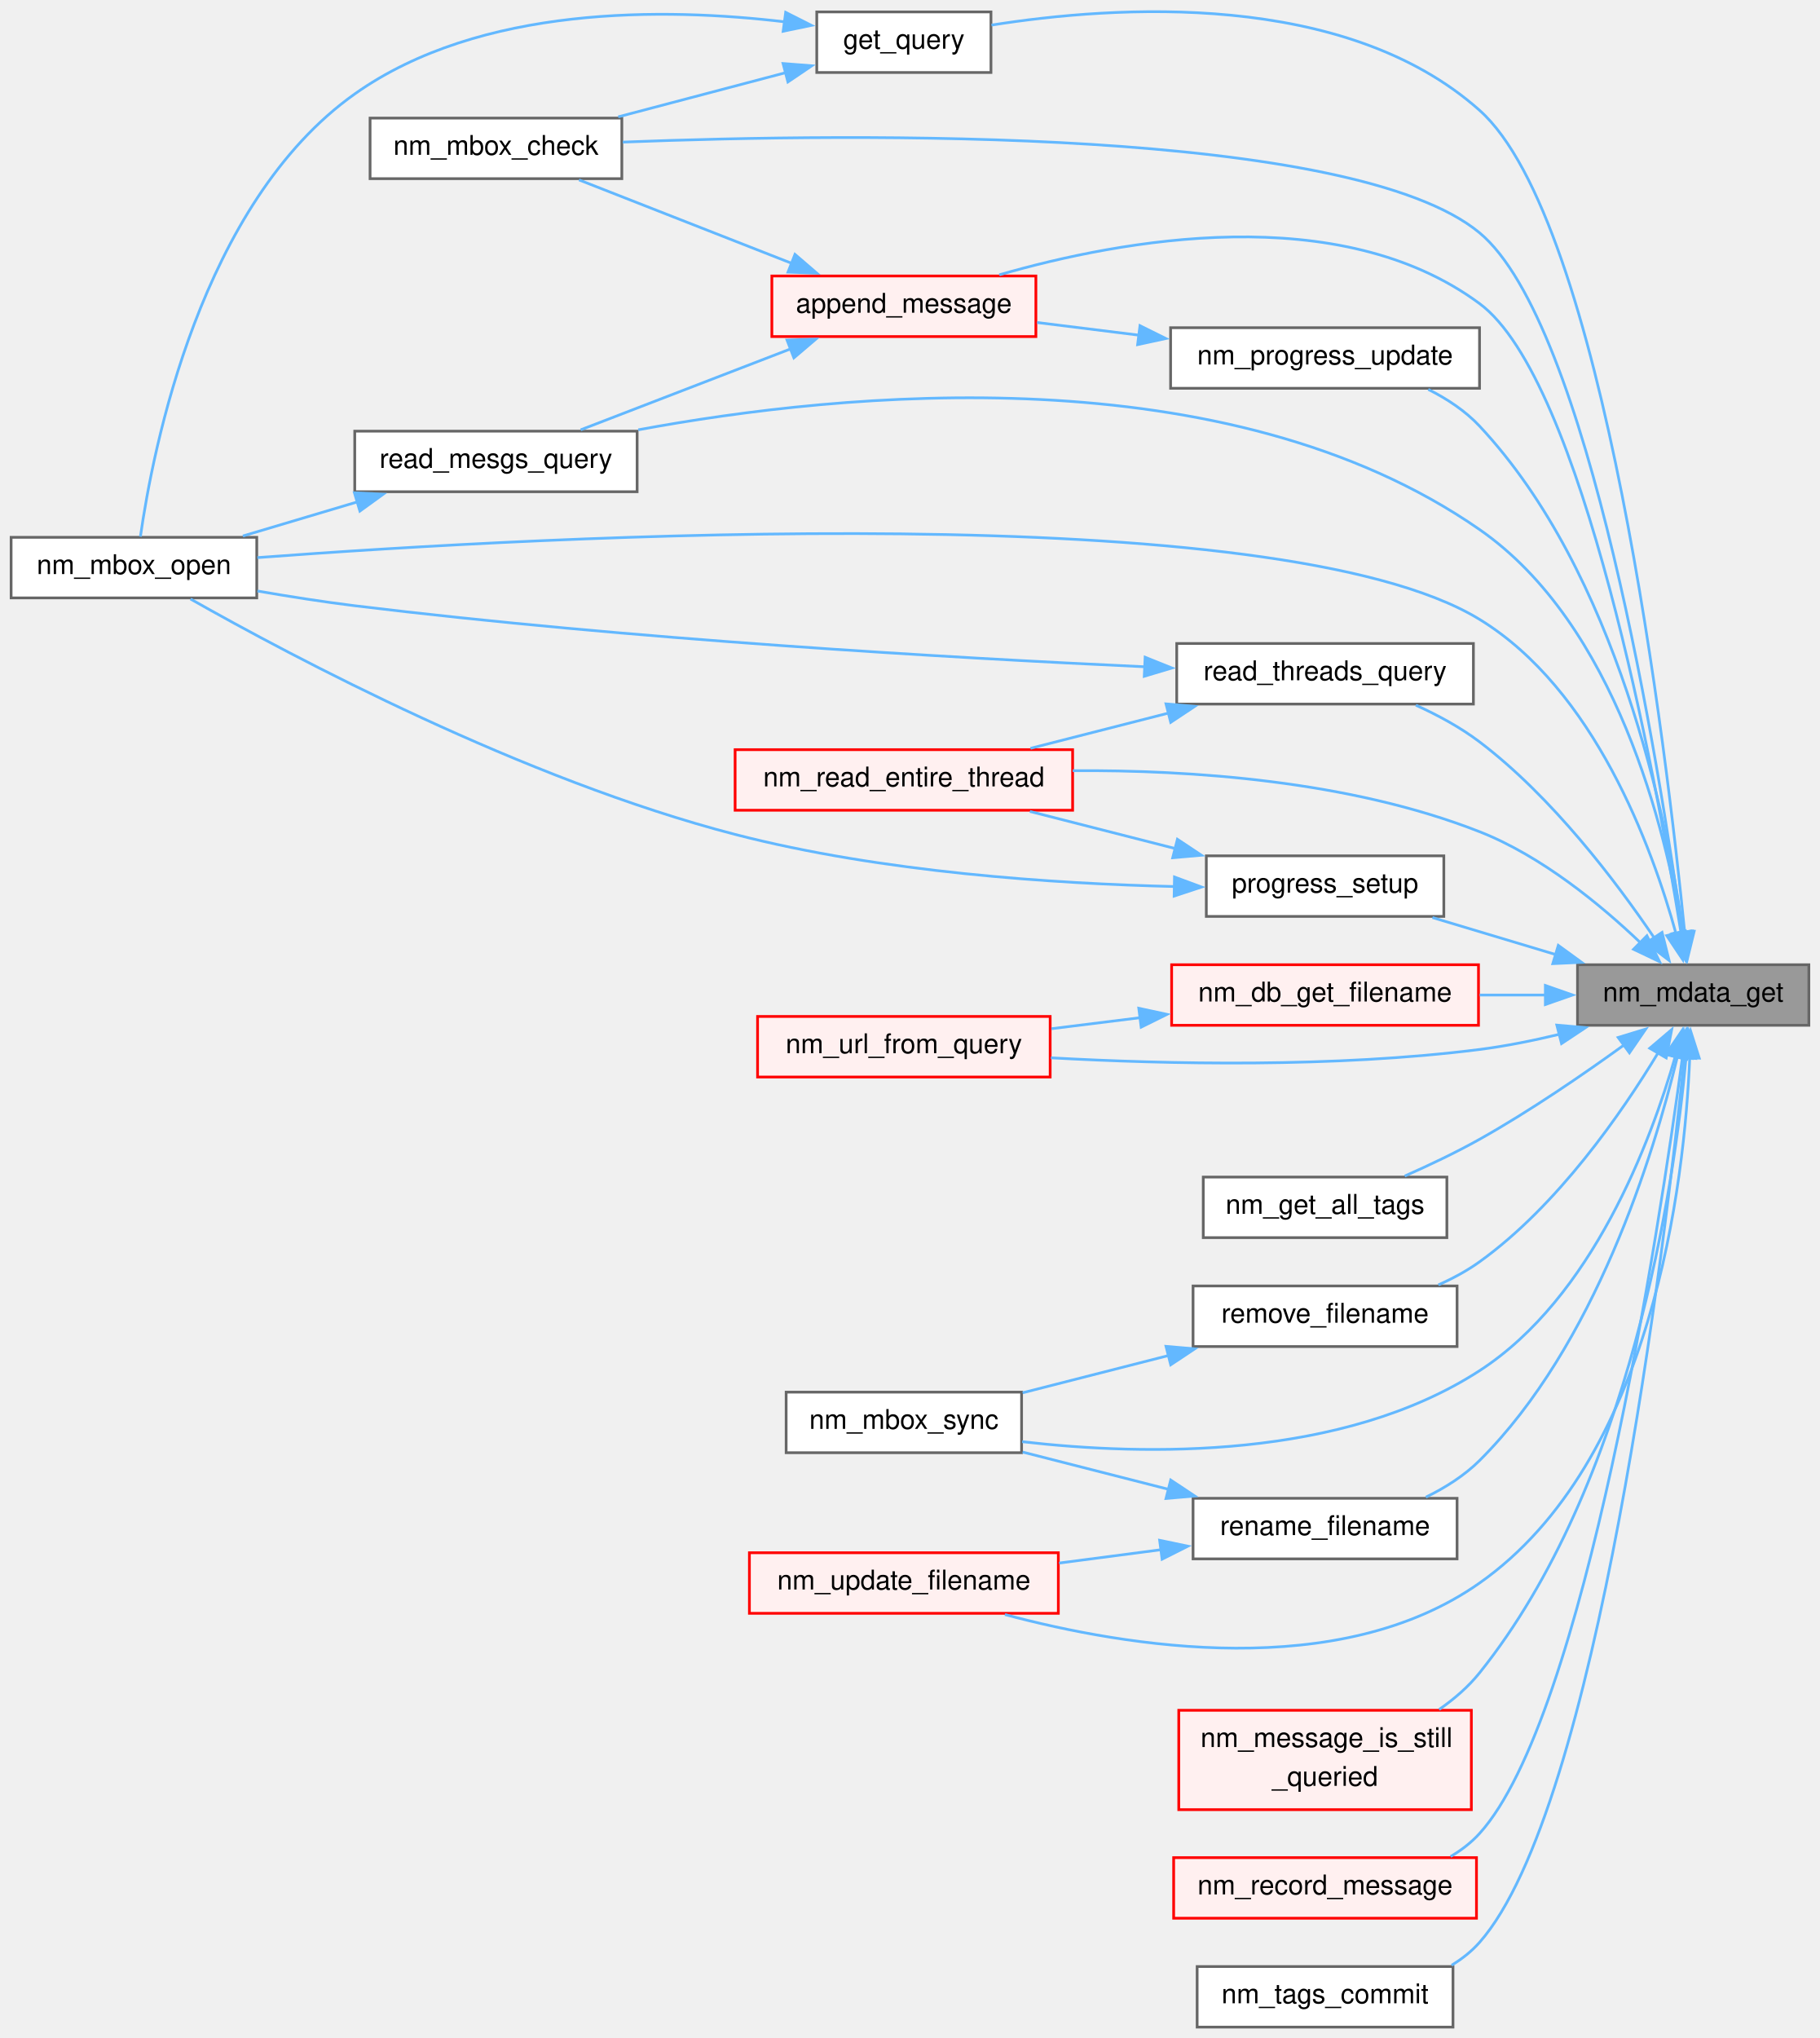
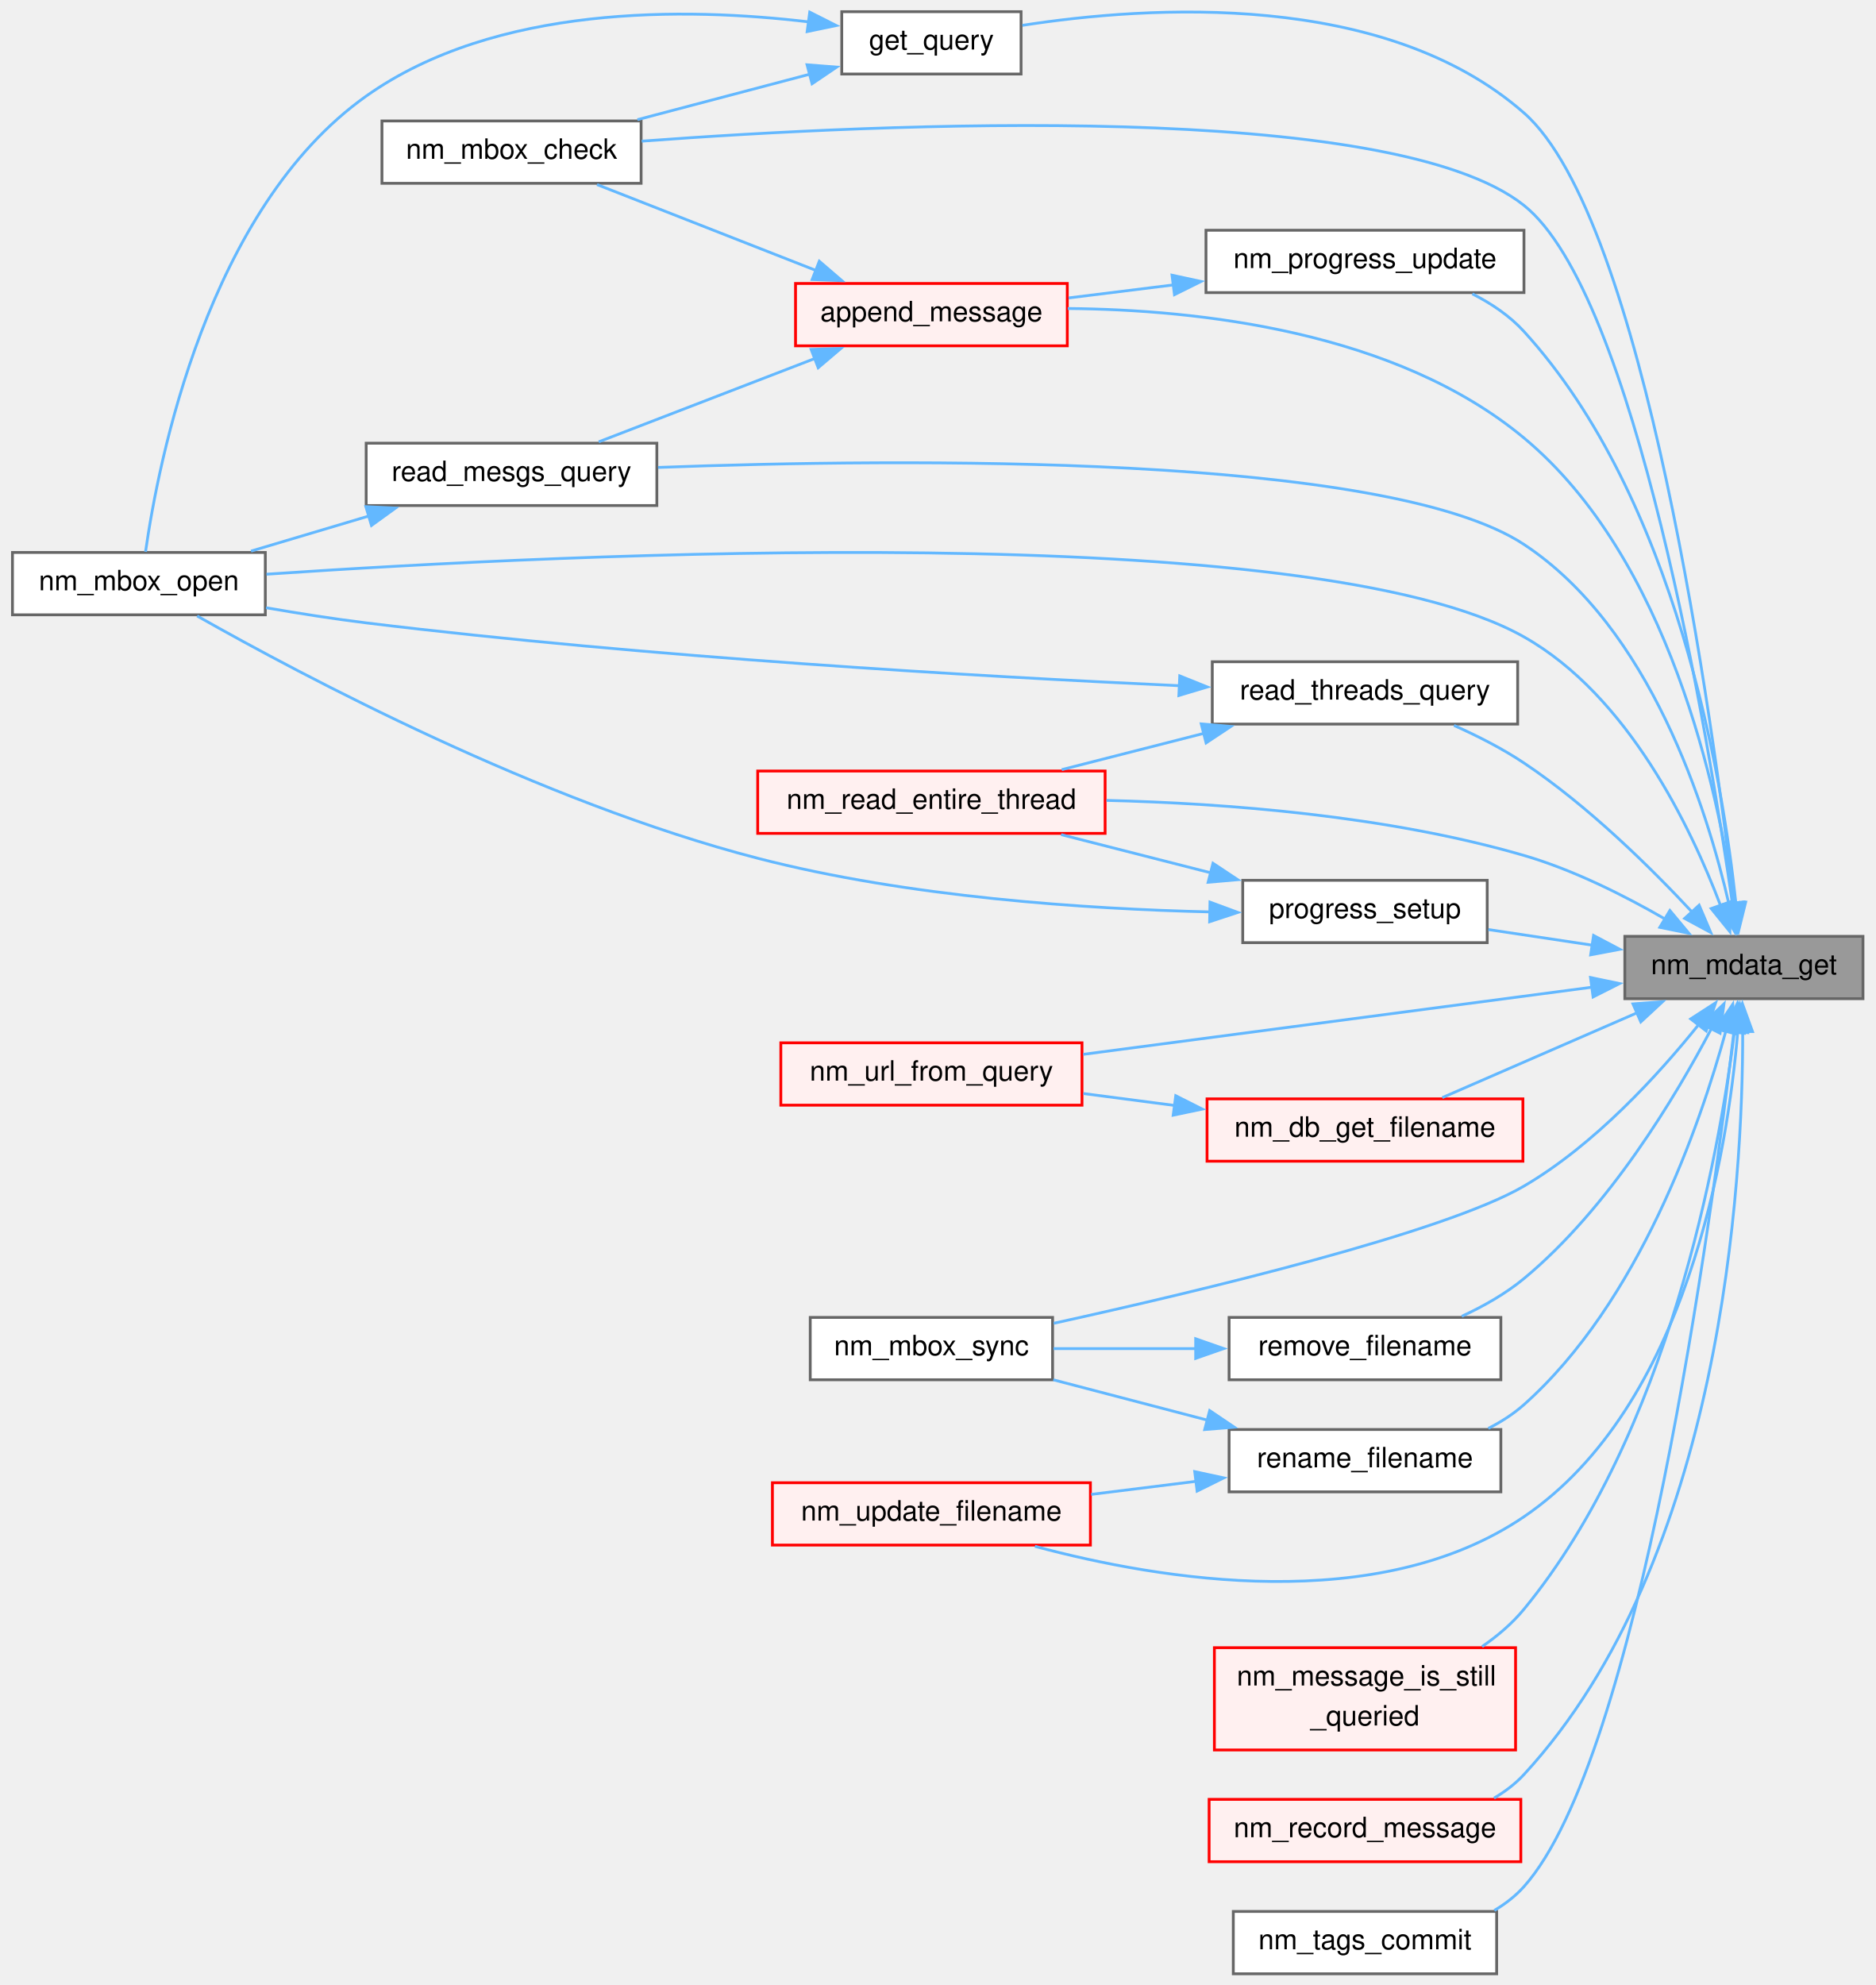
- <svg xmlns="http://www.w3.org/2000/svg" xmlns:xlink="http://www.w3.org/1999/xlink" width="669pt" height="749pt" viewBox="0.00 0.00 668.50 748.63">
-   <g id="graph0" class="graph" transform="scale(1 1) rotate(0) translate(4 744.63)">
+ <svg xmlns="http://www.w3.org/2000/svg" xmlns:xlink="http://www.w3.org/1999/xlink" width="669pt" height="708pt" viewBox="0.00 0.00 668.50 708.42">
+   <g id="graph0" class="graph" transform="scale(1 1) rotate(0) translate(4 704.42)">
    <g id="Node000001" class="node">
      <g id="a_Node000001">
        <a xlink:title="Get the Notmuch Mailbox data.">
-           <polygon fill="#999999" stroke="#666666" points="660.5,-390.25 575.5,-390.25 575.5,-368 660.5,-368 660.5,-390.25" />
-           <text text-anchor="middle" x="618" y="-376.75" font-family="Helvetica,sans-Serif" font-size="10.00">nm_mdata_get</text>
+           <polygon fill="#999999" stroke="#666666" points="660.5,-370.25 575.5,-370.25 575.5,-348 660.5,-348 660.5,-370.25" />
+           <text text-anchor="middle" x="618" y="-356.75" font-family="Helvetica,sans-Serif" font-size="10.00">nm_mdata_get</text>
        </a>
      </g>
    </g>
    <g id="Node000002" class="node">
      <g id="a_Node000002">
        <a xlink:href="notmuch_8c.html#ad6f3a25ff7aa400b362b784d0c302750" target="_top" xlink:title="Associate a message.">
-           <polygon fill="#fff0f0" stroke="red" points="376.5,-643.25 279.5,-643.25 279.5,-621 376.5,-621 376.5,-643.25" />
-           <text text-anchor="middle" x="328" y="-629.75" font-family="Helvetica,sans-Serif" font-size="10.00">append_message</text>
+           <polygon fill="#fff0f0" stroke="red" points="376.5,-603.25 279.5,-603.25 279.5,-581 376.5,-581 376.5,-603.25" />
+           <text text-anchor="middle" x="328" y="-589.75" font-family="Helvetica,sans-Serif" font-size="10.00">append_message</text>
        </a>
      </g>
    </g>
    <g id="edge1_Node000001_Node000002" class="edge">
      <g id="a_edge1_Node000001_Node000002">
        <a xlink:title=" ">
-           <path fill="none" stroke="#63b8ff" d="M613.52,-402.01C604.33,-459.05 577.48,-605.01 539.5,-633.12 487.95,-671.29 408.15,-656.66 363.06,-643.68" />
-           <polygon fill="#63b8ff" stroke="#63b8ff" points="616.97,-402.6 615.06,-392.17 610.05,-401.51 616.97,-402.6" />
+           <path fill="none" stroke="#63b8ff" d="M614.52,-381.8C608.88,-421.88 591.28,-505.06 539.5,-548.12 493.72,-586.21 423.27,-593.92 376.67,-594.32" />
+           <polygon fill="#63b8ff" stroke="#63b8ff" points="617.96,-382.49 615.75,-372.13 611.02,-381.61 617.96,-382.49" />
        </a>
      </g>
    </g>
    <g id="Node000009" class="node">
      <g id="a_Node000009">
        <a xlink:href="group__mx__mbox__check.html#gafd9ac1fea250b07e3ea64493021aaa06" target="_top" xlink:title="Check for new mail - Implements MxOps::mbox_check() -.">
-           <polygon fill="white" stroke="#666666" points="224.38,-701.25 131.88,-701.25 131.88,-679 224.38,-679 224.38,-701.25" />
-           <text text-anchor="middle" x="178.12" y="-687.75" font-family="Helvetica,sans-Serif" font-size="10.00">nm_mbox_check</text>
-         </a>
-       </g>
-     </g>
-     <g id="edge11_Node000001_Node000009" class="edge">
-       <g id="a_edge11_Node000001_Node000009">
-         <a xlink:title=" ">
-           <path fill="none" stroke="#63b8ff" d="M614.01,-402.08C605.61,-462.88 579.7,-625.72 539.5,-659.12 492.77,-697.95 310.79,-695.79 224.72,-692.43" />
-           <polygon fill="#63b8ff" stroke="#63b8ff" points="617.47,-402.61 615.34,-392.24 610.54,-401.68 617.47,-402.61" />
+           <polygon fill="white" stroke="#666666" points="224.38,-661.25 131.88,-661.25 131.88,-639 224.38,-639 224.38,-661.25" />
+           <text text-anchor="middle" x="178.12" y="-647.75" font-family="Helvetica,sans-Serif" font-size="10.00">nm_mbox_check</text>
+         </a>
+       </g>
+     </g>
+     <g id="edge10_Node000001_Node000009" class="edge">
+       <g id="a_edge10_Node000001_Node000009">
+         <a xlink:title=" ">
+           <path fill="none" stroke="#63b8ff" d="M613.97,-381.5C605.45,-440.76 579.29,-599.41 539.5,-631.12 492.1,-668.91 310.46,-660.43 224.6,-654.04" />
+           <polygon fill="#63b8ff" stroke="#63b8ff" points="617.39,-382.33 615.31,-371.95 610.45,-381.36 617.39,-382.33" />
        </a>
      </g>
    </g>
    <g id="Node000010" class="node">
      <g id="a_Node000010">
        <a xlink:href="notmuch_8c.html#abaf21ab5cf16eed638156c611e65e22f" target="_top" xlink:title="Search for matching messages.">
-           <polygon fill="white" stroke="#666666" points="230,-586.25 126.25,-586.25 126.25,-564 230,-564 230,-586.25" />
-           <text text-anchor="middle" x="178.12" y="-572.75" font-family="Helvetica,sans-Serif" font-size="10.00">read_mesgs_query</text>
-         </a>
-       </g>
-     </g>
-     <g id="edge25_Node000001_Node000010" class="edge">
-       <g id="a_edge25_Node000001_Node000010">
-         <a xlink:title=" ">
-           <path fill="none" stroke="#63b8ff" d="M614.13,-401.65C607.99,-439.51 589.76,-515.2 539.5,-550.12 446.54,-614.72 305.51,-600.65 230.41,-586.74" />
-           <polygon fill="#63b8ff" stroke="#63b8ff" points="617.58,-402.27 615.56,-391.87 610.65,-401.26 617.58,-402.27" />
+           <polygon fill="white" stroke="#666666" points="230,-546.25 126.25,-546.25 126.25,-524 230,-524 230,-546.25" />
+           <text text-anchor="middle" x="178.12" y="-532.75" font-family="Helvetica,sans-Serif" font-size="10.00">read_mesgs_query</text>
+         </a>
+       </g>
+     </g>
+     <g id="edge24_Node000001_Node000010" class="edge">
+       <g id="a_edge24_Node000001_Node000010">
+         <a xlink:title=" ">
+           <path fill="none" stroke="#63b8ff" d="M612.73,-381.45C604.88,-415.7 584.63,-480.37 539.5,-510.12 490.09,-542.71 317.63,-540.83 230.44,-537.6" />
+           <polygon fill="#63b8ff" stroke="#63b8ff" points="616.12,-382.32 614.77,-371.81 609.28,-380.87 616.12,-382.32" />
        </a>
      </g>
    </g>
    <g id="Node000006" class="node">
      <g id="a_Node000006">
        <a xlink:href="group__mx__mbox__open.html#gaad12c3265a631efb7b39b28fae19121c" target="_top" xlink:title="Open a Mailbox - Implements MxOps::mbox_open() -.">
-           <polygon fill="white" stroke="#666666" points="90.25,-547.25 0,-547.25 0,-525 90.25,-525 90.25,-547.25" />
-           <text text-anchor="middle" x="45.12" y="-533.75" font-family="Helvetica,sans-Serif" font-size="10.00">nm_mbox_open</text>
-         </a>
-       </g>
-     </g>
-     <g id="edge12_Node000001_Node000006" class="edge">
-       <g id="a_edge12_Node000001_Node000006">
-         <a xlink:title=" ">
-           <path fill="none" stroke="#63b8ff" d="M611.72,-401.57C602.87,-433.58 581.7,-491.32 539.5,-517.12 465.09,-562.62 197.22,-547.79 90.48,-539.8" />
-           <polygon fill="#63b8ff" stroke="#63b8ff" points="615.04,-402.7 614.15,-392.14 608.27,-400.95 615.04,-402.7" />
+           <polygon fill="white" stroke="#666666" points="90.25,-507.25 0,-507.25 0,-485 90.25,-485 90.25,-507.25" />
+           <text text-anchor="middle" x="45.12" y="-493.75" font-family="Helvetica,sans-Serif" font-size="10.00">nm_mbox_open</text>
+         </a>
+       </g>
+     </g>
+     <g id="edge11_Node000001_Node000006" class="edge">
+       <g id="a_edge11_Node000001_Node000006">
+         <a xlink:title=" ">
+           <path fill="none" stroke="#63b8ff" d="M609.69,-381.17C599.12,-409.11 576.66,-456.14 539.5,-477.12 463.65,-519.96 197.24,-506.75 90.67,-499.49" />
+           <polygon fill="#63b8ff" stroke="#63b8ff" points="612.93,-382.52 612.99,-371.93 606.33,-380.17 612.93,-382.52" />
        </a>
      </g>
    </g>
    <g id="Node000011" class="node">
      <g id="a_Node000011">
        <a xlink:href="notmuch_8c.html#aa5c63cadd458794511139952c08abf77" target="_top" xlink:title="Create a new query.">
-           <polygon fill="white" stroke="#666666" points="360,-740.25 296,-740.25 296,-718 360,-718 360,-740.25" />
-           <text text-anchor="middle" x="328" y="-726.75" font-family="Helvetica,sans-Serif" font-size="10.00">get_query</text>
+           <polygon fill="white" stroke="#666666" points="360,-700.25 296,-700.25 296,-678 360,-678 360,-700.25" />
+           <text text-anchor="middle" x="328" y="-686.75" font-family="Helvetica,sans-Serif" font-size="10.00">get_query</text>
        </a>
      </g>
    </g>
    <g id="edge5_Node000001_Node000011" class="edge">
      <g id="a_edge5_Node000001_Node000011">
        <a xlink:title=" ">
-           <path fill="none" stroke="#63b8ff" d="M614.89,-402.04C608.2,-469.21 585.19,-663.45 539.5,-704.12 489.89,-748.3 405.59,-742.61 360.18,-735.41" />
-           <polygon fill="#63b8ff" stroke="#63b8ff" points="618.36,-402.51 615.83,-392.22 611.39,-401.83 618.36,-402.51" />
+           <path fill="none" stroke="#63b8ff" d="M614.52,-381.89C607.04,-446.1 582.53,-626.38 539.5,-664.12 489.7,-707.81 405.86,-702.42 360.47,-695.37" />
+           <polygon fill="#63b8ff" stroke="#63b8ff" points="617.97,-382.51 615.62,-372.18 611.02,-381.72 617.97,-382.51" />
        </a>
      </g>
    </g>
    <g id="Node000012" class="node">
      <g id="a_Node000012">
        <a xlink:href="notmuch_2db_8c.html#a819879f52559c6d1d4fc687a2ecea5b6" target="_top" xlink:title="Get the filename of the Notmuch database.">
-           <polygon fill="#fff0f0" stroke="red" points="539.12,-390.25 426.38,-390.25 426.38,-368 539.12,-368 539.12,-390.25" />
-           <text text-anchor="middle" x="482.75" y="-376.75" font-family="Helvetica,sans-Serif" font-size="10.00">nm_db_get_filename</text>
+           <polygon fill="#fff0f0" stroke="red" points="539.12,-312.25 426.38,-312.25 426.38,-290 539.12,-290 539.12,-312.25" />
+           <text text-anchor="middle" x="482.75" y="-298.75" font-family="Helvetica,sans-Serif" font-size="10.00">nm_db_get_filename</text>
        </a>
      </g>
    </g>
    <g id="edge8_Node000001_Node000012" class="edge">
      <g id="a_edge8_Node000001_Node000012">
        <a xlink:title=" ">
-           <path fill="none" stroke="#63b8ff" d="M563.78,-379.12C555.82,-379.12 547.59,-379.12 539.57,-379.12" />
-           <polygon fill="#63b8ff" stroke="#63b8ff" points="563.69,-382.63 573.69,-379.13 563.69,-375.63 563.69,-382.63" />
-         </a>
-       </g>
-     </g>
-     <g id="Node000814" class="node">
-       <g id="a_Node000814">
+           <path fill="none" stroke="#63b8ff" d="M580,-343.02C557.89,-333.39 530.31,-321.39 510.35,-312.7" />
+           <polygon fill="#63b8ff" stroke="#63b8ff" points="578.4,-346.14 588.97,-346.92 581.2,-339.72 578.4,-346.14" />
+         </a>
+       </g>
+     </g>
+     <g id="Node000813" class="node">
+       <g id="a_Node000813">
        <a xlink:href="notmuch_8c.html#abe4e03790339e376de7c1cd92eb1bdef" target="_top" xlink:title="Turn a query into a URL.">
-           <polygon fill="#fff0f0" stroke="red" points="381.75,-371.25 274.25,-371.25 274.25,-349 381.75,-349 381.75,-371.25" />
-           <text text-anchor="middle" x="328" y="-357.75" font-family="Helvetica,sans-Serif" font-size="10.00">nm_url_from_query</text>
-         </a>
-       </g>
-     </g>
-     <g id="edge21_Node000001_Node000814" class="edge">
-       <g id="a_edge21_Node000001_Node000814">
-         <a xlink:title=" ">
-           <path fill="none" stroke="#63b8ff" d="M568.88,-364.71C559.23,-362.38 549.11,-360.35 539.5,-359.12 486.21,-352.36 424.71,-353.69 382,-356.06" />
-           <polygon fill="#63b8ff" stroke="#63b8ff" points="567.9,-368.07 578.46,-367.15 569.63,-361.29 567.9,-368.07" />
+           <polygon fill="#fff0f0" stroke="red" points="381.75,-332.25 274.25,-332.25 274.25,-310 381.75,-310 381.75,-332.25" />
+           <text text-anchor="middle" x="328" y="-318.75" font-family="Helvetica,sans-Serif" font-size="10.00">nm_url_from_query</text>
+         </a>
+       </g>
+     </g>
+     <g id="edge20_Node000001_Node000813" class="edge">
+       <g id="a_edge20_Node000001_Node000813">
+         <a xlink:title=" ">
+           <path fill="none" stroke="#63b8ff" d="M563.86,-352.11C512.13,-345.29 433.95,-334.97 382.2,-328.14" />
+           <polygon fill="#63b8ff" stroke="#63b8ff" points="563.25,-355.56 573.62,-353.4 564.17,-348.62 563.25,-355.56" />
        </a>
      </g>
    </g>
    <g id="Node000024" class="node">
      <g id="a_Node000024">
-         <a xlink:href="notmuch_8c.html#a424ba19f36b097c879ff65793c8ef1d9" target="_top" xlink:title="Fill a list with all notmuch tags.">
-           <polygon fill="white" stroke="#666666" points="527.5,-312.25 438,-312.25 438,-290 527.5,-290 527.5,-312.25" />
-           <text text-anchor="middle" x="482.75" y="-298.75" font-family="Helvetica,sans-Serif" font-size="10.00">nm_get_all_tags</text>
-         </a>
-       </g>
-     </g>
-     <g id="edge10_Node000001_Node000024" class="edge">
-       <g id="a_edge10_Node000001_Node000024">
-         <a xlink:title=" ">
-           <path fill="none" stroke="#63b8ff" d="M592.74,-360.88C577.81,-350.08 558.05,-336.52 539.5,-326.12 530.8,-321.25 520.97,-316.59 512.02,-312.63" />
-           <polygon fill="#63b8ff" stroke="#63b8ff" points="590.44,-363.53 600.57,-366.62 594.58,-357.89 590.44,-363.53" />
+         <a xlink:href="group__mx__mbox__sync.html#gaf34af0a876b8063034f021754bf66886" target="_top" xlink:title="Save changes to the Mailbox - Implements MxOps::mbox_sync() -.">
+           <polygon fill="white" stroke="#666666" points="371.25,-234.25 284.75,-234.25 284.75,-212 371.25,-212 371.25,-234.25" />
+           <text text-anchor="middle" x="328" y="-220.75" font-family="Helvetica,sans-Serif" font-size="10.00">nm_mbox_sync</text>
+         </a>
+       </g>
+     </g>
+     <g id="edge12_Node000001_Node000024" class="edge">
+       <g id="a_edge12_Node000001_Node000024">
+         <a xlink:title=" ">
+           <path fill="none" stroke="#63b8ff" d="M601.86,-338.76C587.64,-321.03 564.81,-295.91 539.5,-281.12 511.11,-264.54 424.51,-243.79 371.65,-232.15" />
+           <polygon fill="#63b8ff" stroke="#63b8ff" points="599.01,-340.79 607.91,-346.54 604.54,-336.49 599.01,-340.79" />
        </a>
      </g>
    </g>
    <g id="Node000025" class="node">
      <g id="a_Node000025">
-         <a xlink:href="group__mx__mbox__sync.html#gaf34af0a876b8063034f021754bf66886" target="_top" xlink:title="Save changes to the Mailbox - Implements MxOps::mbox_sync() -.">
-           <polygon fill="white" stroke="#666666" points="371.25,-233.25 284.75,-233.25 284.75,-211 371.25,-211 371.25,-233.25" />
-           <text text-anchor="middle" x="328" y="-219.75" font-family="Helvetica,sans-Serif" font-size="10.00">nm_mbox_sync</text>
-         </a>
-       </g>
-     </g>
-     <g id="edge13_Node000001_Node000025" class="edge">
-       <g id="a_edge13_Node000001_Node000025">
-         <a xlink:title=" ">
-           <path fill="none" stroke="#63b8ff" d="M611.54,-356.97C602.47,-325.31 581.02,-268.01 539.5,-241.12 488.98,-208.42 416.8,-209.82 371.45,-215.05" />
-           <polygon fill="#63b8ff" stroke="#63b8ff" points="608.07,-357.51 614.04,-366.27 614.83,-355.7 608.07,-357.51" />
-         </a>
-       </g>
-     </g>
-     <g id="Node000026" class="node">
-       <g id="a_Node000026">
        <a xlink:href="notmuch_8c.html#ad84349cdd5669f38ce04692c048dcfc8" target="_top" xlink:title="Is a message still visible in the query?">
          <polygon fill="#fff0f0" stroke="red" points="536.5,-116.38 429,-116.38 429,-79.88 536.5,-79.88 536.5,-116.38" />
          <text text-anchor="start" x="437" y="-102.88" font-family="Helvetica,sans-Serif" font-size="10.00">nm_message_is_still</text>
          <text text-anchor="middle" x="482.75" y="-88.62" font-family="Helvetica,sans-Serif" font-size="10.00">_queried</text>
        </a>
      </g>
    </g>
-     <g id="edge14_Node000001_Node000026" class="edge">
-       <g id="a_edge14_Node000001_Node000026">
-         <a xlink:title=" ">
-           <path fill="none" stroke="#63b8ff" d="M615.4,-356.26C611.02,-309.08 595.14,-199.53 539.5,-130.12 535.38,-124.99 530.2,-120.52 524.67,-116.68" />
-           <polygon fill="#63b8ff" stroke="#63b8ff" points="611.9,-356.4 616.21,-366.08 618.88,-355.83 611.9,-356.4" />
-         </a>
-       </g>
-     </g>
-     <g id="Node000815" class="node">
-       <g id="a_Node000815">
+     <g id="edge13_Node000001_Node000025" class="edge">
+       <g id="a_edge13_Node000001_Node000025">
+         <a xlink:title=" ">
+           <path fill="none" stroke="#63b8ff" d="M614.65,-336.28C609.02,-291.92 591.16,-192.97 539.5,-130.12 535.32,-125.04 530.1,-120.6 524.55,-116.77" />
+           <polygon fill="#63b8ff" stroke="#63b8ff" points="611.15,-336.47 615.78,-346 618.1,-335.66 611.15,-336.47" />
+         </a>
+       </g>
+     </g>
+     <g id="Node000814" class="node">
+       <g id="a_Node000814">
        <a xlink:href="notmuch_8c.html#af4d63e598d37c1d204fcc56bdb0e2bae" target="_top" xlink:title="Update the progress counter.">
-           <polygon fill="white" stroke="#666666" points="539.5,-624.25 426,-624.25 426,-602 539.5,-602 539.5,-624.25" />
-           <text text-anchor="middle" x="482.75" y="-610.75" font-family="Helvetica,sans-Serif" font-size="10.00">nm_progress_update</text>
-         </a>
-       </g>
-     </g>
-     <g id="edge15_Node000001_Node000815" class="edge">
-       <g id="a_edge15_Node000001_Node000815">
-         <a xlink:title=" ">
-           <path fill="none" stroke="#63b8ff" d="M614.37,-401.85C608.41,-443.78 590.17,-533.97 539.5,-588.12 534.28,-593.7 527.59,-598.12 520.66,-601.59" />
-           <polygon fill="#63b8ff" stroke="#63b8ff" points="617.81,-402.57 615.63,-392.2 610.87,-401.67 617.81,-402.57" />
+           <polygon fill="white" stroke="#666666" points="539.5,-622.25 426,-622.25 426,-600 539.5,-600 539.5,-622.25" />
+           <text text-anchor="middle" x="482.75" y="-608.75" font-family="Helvetica,sans-Serif" font-size="10.00">nm_progress_update</text>
+         </a>
+       </g>
+     </g>
+     <g id="edge14_Node000001_Node000814" class="edge">
+       <g id="a_edge14_Node000001_Node000814">
+         <a xlink:title=" ">
+           <path fill="none" stroke="#63b8ff" d="M615.16,-381.92C610.41,-426.56 594,-526.33 539.5,-586.12 534.43,-591.69 527.88,-596.09 521.07,-599.55" />
+           <polygon fill="#63b8ff" stroke="#63b8ff" points="618.63,-382.43 616.09,-372.15 611.66,-381.77 618.63,-382.43" />
        </a>
      </g>
    </g>
    <g id="Node000007" class="node">
      <g id="a_Node000007">
        <a xlink:href="notmuch_8c.html#a8ac57cce7f11e7ce9b485d9fce4c2975" target="_top" xlink:title="Get the entire thread of an email.">
-           <polygon fill="#fff0f0" stroke="red" points="390,-469.25 266,-469.25 266,-447 390,-447 390,-469.25" />
-           <text text-anchor="middle" x="328" y="-455.75" font-family="Helvetica,sans-Serif" font-size="10.00">nm_read_entire_thread</text>
-         </a>
-       </g>
-     </g>
-     <g id="edge17_Node000001_Node000007" class="edge">
-       <g id="a_edge17_Node000001_Node000007">
-         <a xlink:title=" ">
-           <path fill="none" stroke="#63b8ff" d="M598.6,-398.36C584,-412.28 562.32,-430.16 539.5,-439.12 491.69,-457.91 433.22,-461.83 390.04,-461.53" />
-           <polygon fill="#63b8ff" stroke="#63b8ff" points="601,-400.9 605.65,-391.38 596.08,-395.93 601,-400.9" />
-         </a>
-       </g>
-     </g>
-     <g id="Node000027" class="node">
-       <g id="a_Node000027">
+           <polygon fill="#fff0f0" stroke="red" points="390,-429.25 266,-429.25 266,-407 390,-407 390,-429.25" />
+           <text text-anchor="middle" x="328" y="-415.75" font-family="Helvetica,sans-Serif" font-size="10.00">nm_read_entire_thread</text>
+         </a>
+       </g>
+     </g>
+     <g id="edge16_Node000001_Node000007" class="edge">
+       <g id="a_edge16_Node000001_Node000007">
+         <a xlink:title=" ">
+           <path fill="none" stroke="#63b8ff" d="M589.93,-376.39C575.52,-384.71 557.16,-393.98 539.5,-399.12 490.7,-413.33 433.09,-417.72 390.49,-418.77" />
+           <polygon fill="#63b8ff" stroke="#63b8ff" points="591.58,-379.48 598.36,-371.34 587.98,-373.47 591.58,-379.48" />
+         </a>
+       </g>
+     </g>
+     <g id="Node000026" class="node">
+       <g id="a_Node000026">
        <a xlink:href="notmuch_8c.html#a76a97a39757a2e0441d23eab1ba5a221" target="_top" xlink:title="Add a message to the Notmuch database.">
          <polygon fill="#fff0f0" stroke="red" points="538.38,-62.25 427.12,-62.25 427.12,-40 538.38,-40 538.38,-62.25" />
          <text text-anchor="middle" x="482.75" y="-48.75" font-family="Helvetica,sans-Serif" font-size="10.00">nm_record_message</text>
        </a>
      </g>
    </g>
-     <g id="edge18_Node000001_Node000027" class="edge">
-       <g id="a_edge18_Node000001_Node000027">
-         <a xlink:title=" ">
-           <path fill="none" stroke="#63b8ff" d="M614.1,-356.59C605.5,-293 578.3,-113.92 539.5,-71.12 536.46,-67.77 532.82,-64.98 528.87,-62.66" />
-           <polygon fill="#63b8ff" stroke="#63b8ff" points="610.59,-356.75 615.37,-366.2 617.53,-355.83 610.59,-356.75" />
-         </a>
-       </g>
-     </g>
-     <g id="Node000066" class="node">
-       <g id="a_Node000066">
+     <g id="edge17_Node000001_Node000026" class="edge">
+       <g id="a_edge17_Node000001_Node000026">
+         <a xlink:title=" ">
+           <path fill="none" stroke="#63b8ff" d="M617.57,-336.24C617.65,-282.7 610.33,-147.98 539.5,-71.12 536.43,-67.8 532.77,-65.02 528.82,-62.71" />
+           <polygon fill="#63b8ff" stroke="#63b8ff" points="614.07,-336.2 617.45,-346.24 621.07,-336.28 614.07,-336.2" />
+         </a>
+       </g>
+     </g>
+     <g id="Node000065" class="node">
+       <g id="a_Node000065">
        <a xlink:href="group__mx__tags__commit.html#gac0f4fdd35b61c036a56539d9fbfa07e7" target="_top" xlink:title="Save the tags to a message - Implements MxOps::tags_commit() -.">
          <polygon fill="white" stroke="#666666" points="529.75,-22.25 435.75,-22.25 435.75,0 529.75,0 529.75,-22.25" />
          <text text-anchor="middle" x="482.75" y="-8.75" font-family="Helvetica,sans-Serif" font-size="10.00">nm_tags_commit</text>
        </a>
      </g>
    </g>
-     <g id="edge19_Node000001_Node000066" class="edge">
-       <g id="a_edge19_Node000001_Node000066">
-         <a xlink:title=" ">
-           <path fill="none" stroke="#63b8ff" d="M614.79,-356.46C607.63,-287.25 582.96,-80.4 539.5,-31.12 536.58,-27.81 533.06,-25.04 529.24,-22.73" />
-           <polygon fill="#63b8ff" stroke="#63b8ff" points="611.29,-356.61 615.78,-366.21 618.26,-355.91 611.29,-356.61" />
-         </a>
-       </g>
-     </g>
-     <g id="Node000069" class="node">
-       <g id="a_Node000069">
+     <g id="edge18_Node000001_Node000065" class="edge">
+       <g id="a_edge18_Node000001_Node000065">
+         <a xlink:title=" ">
+           <path fill="none" stroke="#63b8ff" d="M614.46,-336.46C606.59,-269.96 580.61,-77.14 539.5,-31.12 536.49,-27.75 532.86,-24.95 528.92,-22.61" />
+           <polygon fill="#63b8ff" stroke="#63b8ff" points="610.96,-336.64 615.58,-346.17 617.91,-335.83 610.96,-336.64" />
+         </a>
+       </g>
+     </g>
+     <g id="Node000068" class="node">
+       <g id="a_Node000068">
        <a xlink:href="notmuch_8c.html#a117bd16ebdde574564b14e737dc1349e" target="_top" xlink:title="Change the filename.">
-           <polygon fill="#fff0f0" stroke="red" points="384.75,-174.25 271.25,-174.25 271.25,-152 384.75,-152 384.75,-174.25" />
-           <text text-anchor="middle" x="328" y="-160.75" font-family="Helvetica,sans-Serif" font-size="10.00">nm_update_filename</text>
-         </a>
-       </g>
-     </g>
-     <g id="edge20_Node000001_Node000069" class="edge">
-       <g id="a_edge20_Node000001_Node000069">
-         <a xlink:title=" ">
-           <path fill="none" stroke="#63b8ff" d="M616.74,-356.22C614.82,-310.39 603.24,-207.97 539.5,-163.12 487.94,-126.85 410.29,-139.46 365.12,-151.55" />
-           <polygon fill="#63b8ff" stroke="#63b8ff" points="613.23,-356.14 617.01,-366.04 620.23,-355.94 613.23,-356.14" />
-         </a>
-       </g>
-     </g>
-     <g id="Node000816" class="node">
-       <g id="a_Node000816">
+           <polygon fill="#fff0f0" stroke="red" points="384.75,-175.25 271.25,-175.25 271.25,-153 384.75,-153 384.75,-175.25" />
+           <text text-anchor="middle" x="328" y="-161.75" font-family="Helvetica,sans-Serif" font-size="10.00">nm_update_filename</text>
+         </a>
+       </g>
+     </g>
+     <g id="edge19_Node000001_Node000068" class="edge">
+       <g id="a_edge19_Node000001_Node000068">
+         <a xlink:title=" ">
+           <path fill="none" stroke="#63b8ff" d="M615.81,-336.27C612.22,-293.63 597.76,-202.74 539.5,-163.12 487.37,-127.68 409.92,-140.46 364.94,-152.56" />
+           <polygon fill="#63b8ff" stroke="#63b8ff" points="612.31,-336.37 616.5,-346.1 619.3,-335.88 612.31,-336.37" />
+         </a>
+       </g>
+     </g>
+     <g id="Node000815" class="node">
+       <g id="a_Node000815">
        <a xlink:href="notmuch_8c.html#ae623124dfaf26d5005567bda66b288ff" target="_top" xlink:title="Set up the Progress Bar.">
-           <polygon fill="white" stroke="#666666" points="526.38,-430.25 439.12,-430.25 439.12,-408 526.38,-408 526.38,-430.25" />
-           <text text-anchor="middle" x="482.75" y="-416.75" font-family="Helvetica,sans-Serif" font-size="10.00">progress_setup</text>
-         </a>
-       </g>
-     </g>
-     <g id="edge22_Node000001_Node000816" class="edge">
-       <g id="a_edge22_Node000001_Node000816">
-         <a xlink:title=" ">
-           <path fill="none" stroke="#63b8ff" d="M567.78,-393.9C552.74,-398.42 536.42,-403.31 522.2,-407.58" />
-           <polygon fill="#63b8ff" stroke="#63b8ff" points="568.44,-397.36 577.01,-391.13 566.42,-390.65 568.44,-397.36" />
+           <polygon fill="white" stroke="#666666" points="526.38,-390.25 439.12,-390.25 439.12,-368 526.38,-368 526.38,-390.25" />
+           <text text-anchor="middle" x="482.75" y="-376.75" font-family="Helvetica,sans-Serif" font-size="10.00">progress_setup</text>
+         </a>
+       </g>
+     </g>
+     <g id="edge21_Node000001_Node000815" class="edge">
+       <g id="a_edge21_Node000001_Node000815">
+         <a xlink:title=" ">
+           <path fill="none" stroke="#63b8ff" d="M564.07,-367.07C551.7,-368.93 538.66,-370.88 526.78,-372.67" />
+           <polygon fill="#63b8ff" stroke="#63b8ff" points="564.34,-370.57 573.71,-365.62 563.3,-363.65 564.34,-370.57" />
        </a>
      </g>
    </g>
    <g id="Node000005" class="node">
      <g id="a_Node000005">
        <a xlink:href="notmuch_8c.html#a73570c4d26bc98c4862a64d96859d09f" target="_top" xlink:title="Perform a query with threads.">
-           <polygon fill="white" stroke="#666666" points="537.25,-508.25 428.25,-508.25 428.25,-486 537.25,-486 537.25,-508.25" />
-           <text text-anchor="middle" x="482.75" y="-494.75" font-family="Helvetica,sans-Serif" font-size="10.00">read_threads_query</text>
-         </a>
-       </g>
-     </g>
-     <g id="edge26_Node000001_Node000005" class="edge">
-       <g id="a_edge26_Node000001_Node000005">
-         <a xlink:title=" ">
-           <path fill="none" stroke="#63b8ff" d="M603.78,-399.99C589.86,-420.57 566.29,-451.81 539.5,-472.12 532.48,-477.44 524.16,-481.94 516.11,-485.59" />
-           <polygon fill="#63b8ff" stroke="#63b8ff" points="606.56,-402.12 609.14,-391.84 600.72,-398.27 606.56,-402.12" />
+           <polygon fill="white" stroke="#666666" points="537.25,-468.25 428.25,-468.25 428.25,-446 537.25,-446 537.25,-468.25" />
+           <text text-anchor="middle" x="482.75" y="-454.75" font-family="Helvetica,sans-Serif" font-size="10.00">read_threads_query</text>
+         </a>
+       </g>
+     </g>
+     <g id="edge25_Node000001_Node000005" class="edge">
+       <g id="a_edge25_Node000001_Node000005">
+         <a xlink:title=" ">
+           <path fill="none" stroke="#63b8ff" d="M599.81,-378.6C585.01,-394.51 562.46,-416.8 539.5,-432.12 531.82,-437.25 522.93,-441.78 514.52,-445.52" />
+           <polygon fill="#63b8ff" stroke="#63b8ff" points="602.02,-381.37 606.17,-371.62 596.85,-376.65 602.02,-381.37" />
+         </a>
+       </g>
+     </g>
+     <g id="Node000066" class="node">
+       <g id="a_Node000066">
+         <a xlink:href="notmuch_8c.html#adc3bd6b21e3f137f3bb6a9b90b39be38" target="_top" xlink:title="Delete a file.">
+           <polygon fill="white" stroke="#666666" points="531.25,-234.25 434.25,-234.25 434.25,-212 531.25,-212 531.25,-234.25" />
+           <text text-anchor="middle" x="482.75" y="-220.75" font-family="Helvetica,sans-Serif" font-size="10.00">remove_filename</text>
+         </a>
+       </g>
+     </g>
+     <g id="edge28_Node000001_Node000066" class="edge">
+       <g id="a_edge28_Node000001_Node000066">
+         <a xlink:title=" ">
+           <path fill="none" stroke="#63b8ff" d="M606.46,-337.44C593.61,-312.94 569.8,-273.21 539.5,-248.12 532.96,-242.71 525.07,-238.24 517.3,-234.65" />
+           <polygon fill="#63b8ff" stroke="#63b8ff" points="603.24,-338.84 610.89,-346.17 609.49,-335.67 603.24,-338.84" />
        </a>
      </g>
    </g>
    <g id="Node000067" class="node">
      <g id="a_Node000067">
-         <a xlink:href="notmuch_8c.html#adc3bd6b21e3f137f3bb6a9b90b39be38" target="_top" xlink:title="Delete a file.">
-           <polygon fill="white" stroke="#666666" points="531.25,-272.25 434.25,-272.25 434.25,-250 531.25,-250 531.25,-272.25" />
-           <text text-anchor="middle" x="482.75" y="-258.75" font-family="Helvetica,sans-Serif" font-size="10.00">remove_filename</text>
-         </a>
-       </g>
-     </g>
-     <g id="edge29_Node000001_Node000067" class="edge">
-       <g id="a_edge29_Node000001_Node000067">
-         <a xlink:title=" ">
-           <path fill="none" stroke="#63b8ff" d="M605.18,-358C591.86,-335.96 568.26,-301.79 539.5,-281.12 534.91,-277.82 529.71,-275.02 524.39,-272.65" />
-           <polygon fill="#63b8ff" stroke="#63b8ff" points="602.04,-359.57 610.11,-366.43 608.09,-356.03 602.04,-359.57" />
-         </a>
-       </g>
-     </g>
-     <g id="Node000068" class="node">
-       <g id="a_Node000068">
        <a xlink:href="notmuch_8c.html#a9007300d0a2336c11035d0d34f9458aa" target="_top" xlink:title="Rename the file.">
          <polygon fill="white" stroke="#666666" points="531.25,-194.25 434.25,-194.25 434.25,-172 531.25,-172 531.25,-194.25" />
          <text text-anchor="middle" x="482.75" y="-180.75" font-family="Helvetica,sans-Serif" font-size="10.00">rename_filename</text>
        </a>
      </g>
    </g>
-     <g id="edge31_Node000001_Node000068" class="edge">
-       <g id="a_edge31_Node000001_Node000068">
-         <a xlink:title=" ">
-           <path fill="none" stroke="#63b8ff" d="M612.18,-356.36C603.5,-320.48 582.05,-250.51 539.5,-208.12 533.94,-202.59 526.93,-198.16 519.79,-194.67" />
-           <polygon fill="#63b8ff" stroke="#63b8ff" points="608.75,-357.08 614.39,-366.05 615.58,-355.52 608.75,-357.08" />
+     <g id="edge30_Node000001_Node000067" class="edge">
+       <g id="a_edge30_Node000001_Node000067">
+         <a xlink:title=" ">
+           <path fill="none" stroke="#63b8ff" d="M611.58,-336.55C602.37,-302.9 580.55,-239.65 539.5,-203.12 535.74,-199.78 531.37,-196.98 526.77,-194.64" />
+           <polygon fill="#63b8ff" stroke="#63b8ff" points="608.14,-337.24 614.03,-346.04 614.92,-335.48 608.14,-337.24" />
        </a>
      </g>
    </g>
    <g id="edge2_Node000002_Node000009" class="edge">
      <g id="a_edge2_Node000002_Node000009">
        <a xlink:title=" ">
-           <path fill="none" stroke="#63b8ff" d="M286.94,-647.84C262.23,-657.53 231.1,-669.74 208.64,-678.55" />
-           <polygon fill="#63b8ff" stroke="#63b8ff" points="287.99,-651.19 296.02,-644.28 285.43,-644.67 287.99,-651.19" />
+           <path fill="none" stroke="#63b8ff" d="M286.94,-607.84C262.23,-617.53 231.1,-629.74 208.64,-638.55" />
+           <polygon fill="#63b8ff" stroke="#63b8ff" points="287.99,-611.19 296.02,-604.28 285.43,-604.67 287.99,-611.19" />
        </a>
      </g>
    </g>
    <g id="edge3_Node000002_Node000010" class="edge">
      <g id="a_edge3_Node000002_Node000010">
        <a xlink:title=" ">
-           <path fill="none" stroke="#63b8ff" d="M286.35,-616.46C261.97,-607.06 231.49,-595.31 209.26,-586.74" />
-           <polygon fill="#63b8ff" stroke="#63b8ff" points="285.07,-619.71 295.66,-620.05 287.59,-613.18 285.07,-619.71" />
+           <path fill="none" stroke="#63b8ff" d="M286.35,-576.46C261.97,-567.06 231.49,-555.31 209.26,-546.74" />
+           <polygon fill="#63b8ff" stroke="#63b8ff" points="285.07,-579.71 295.66,-580.05 287.59,-573.18 285.07,-579.71" />
        </a>
      </g>
    </g>
    <g id="edge4_Node000010_Node000006" class="edge">
      <g id="a_edge4_Node000010_Node000006">
        <a xlink:title=" ">
-           <path fill="none" stroke="#63b8ff" d="M127.26,-560.28C113.32,-556.13 98.37,-551.68 85.15,-547.74" />
-           <polygon fill="#63b8ff" stroke="#63b8ff" points="126.14,-563.6 136.72,-563.1 128.14,-556.89 126.14,-563.6" />
+           <path fill="none" stroke="#63b8ff" d="M127.26,-520.28C113.32,-516.13 98.37,-511.68 85.15,-507.74" />
+           <polygon fill="#63b8ff" stroke="#63b8ff" points="126.14,-523.6 136.72,-523.1 128.14,-516.89 126.14,-523.6" />
        </a>
      </g>
    </g>
    <g id="edge6_Node000011_Node000009" class="edge">
      <g id="a_edge6_Node000011_Node000009">
        <a xlink:title=" ">
-           <path fill="none" stroke="#63b8ff" d="M284.73,-717.98C265.43,-712.89 242.57,-706.86 223.06,-701.71" />
-           <polygon fill="#63b8ff" stroke="#63b8ff" points="283.61,-721.3 294.18,-720.47 285.4,-714.53 283.61,-721.3" />
+           <path fill="none" stroke="#63b8ff" d="M284.73,-677.98C265.43,-672.89 242.57,-666.86 223.06,-661.71" />
+           <polygon fill="#63b8ff" stroke="#63b8ff" points="283.61,-681.3 294.18,-680.47 285.4,-674.53 283.61,-681.3" />
        </a>
      </g>
    </g>
    <g id="edge7_Node000011_Node000006" class="edge">
      <g id="a_edge7_Node000011_Node000006">
        <a xlink:title=" ">
-           <path fill="none" stroke="#63b8ff" d="M284.13,-736.62C240.34,-741.83 172.42,-742.86 126.25,-710.12 69.55,-669.92 52.03,-579.39 47.5,-547.5" />
-           <polygon fill="#63b8ff" stroke="#63b8ff" points="284.57,-740.09 294.03,-735.31 283.65,-733.15 284.57,-740.09" />
-         </a>
-       </g>
-     </g>
-     <g id="edge9_Node000012_Node000814" class="edge">
-       <g id="a_edge9_Node000012_Node000814">
-         <a xlink:title=" ">
-           <path fill="none" stroke="#63b8ff" d="M414.92,-370.81C403.98,-369.45 392.79,-368.06 382.24,-366.75" />
-           <polygon fill="#63b8ff" stroke="#63b8ff" points="414.31,-374.26 424.67,-372.02 415.18,-367.32 414.31,-374.26" />
-         </a>
-       </g>
-     </g>
-     <g id="edge16_Node000815_Node000002" class="edge">
-       <g id="a_edge16_Node000815_Node000002">
-         <a xlink:title=" ">
-           <path fill="none" stroke="#63b8ff" d="M414.7,-621.47C401.99,-623.05 388.93,-624.67 376.96,-626.16" />
-           <polygon fill="#63b8ff" stroke="#63b8ff" points="414.75,-624.99 424.24,-620.28 413.88,-618.04 414.75,-624.99" />
-         </a>
-       </g>
-     </g>
-     <g id="edge23_Node000816_Node000006" class="edge">
-       <g id="a_edge23_Node000816_Node000006">
-         <a xlink:title=" ">
-           <path fill="none" stroke="#63b8ff" d="M427.53,-418.97C383.39,-420.01 319.8,-424.18 266,-438.12 188.32,-458.25 103.48,-503.31 65.92,-524.59" />
-           <polygon fill="#63b8ff" stroke="#63b8ff" points="427.43,-422.47 437.37,-418.79 427.3,-415.47 427.43,-422.47" />
-         </a>
-       </g>
-     </g>
-     <g id="edge24_Node000816_Node000007" class="edge">
-       <g id="a_edge24_Node000816_Node000007">
-         <a xlink:title=" ">
-           <path fill="none" stroke="#63b8ff" d="M428.12,-432.82C410.54,-437.31 391.19,-442.25 374.3,-446.56" />
-           <polygon fill="#63b8ff" stroke="#63b8ff" points="428.5,-436.33 437.33,-430.47 426.77,-429.55 428.5,-436.33" />
-         </a>
-       </g>
-     </g>
-     <g id="edge27_Node000005_Node000006" class="edge">
-       <g id="a_edge27_Node000005_Node000006">
-         <a xlink:title=" ">
-           <path fill="none" stroke="#63b8ff" d="M416.49,-499.7C345.04,-502.99 227.18,-509.79 126.25,-522.12 114.62,-523.55 102.1,-525.52 90.5,-527.53" />
-           <polygon fill="#63b8ff" stroke="#63b8ff" points="416.64,-503.2 426.47,-499.25 416.32,-496.21 416.64,-503.2" />
-         </a>
-       </g>
-     </g>
-     <g id="edge28_Node000005_Node000007" class="edge">
-       <g id="a_edge28_Node000005_Node000007">
-         <a xlink:title=" ">
-           <path fill="none" stroke="#63b8ff" d="M425.53,-482.77C408.73,-478.48 390.53,-473.83 374.51,-469.74" />
-           <polygon fill="#63b8ff" stroke="#63b8ff" points="424.31,-486.07 434.87,-485.15 426.04,-479.29 424.31,-486.07" />
-         </a>
-       </g>
-     </g>
-     <g id="edge30_Node000067_Node000025" class="edge">
-       <g id="a_edge30_Node000067_Node000025">
-         <a xlink:title=" ">
-           <path fill="none" stroke="#63b8ff" d="M425.24,-246.7C407.5,-242.17 388.23,-237.25 371.63,-233.01" />
-           <polygon fill="#63b8ff" stroke="#63b8ff" points="424.31,-250.07 434.87,-249.15 426.04,-243.29 424.31,-250.07" />
-         </a>
-       </g>
-     </g>
-     <g id="edge32_Node000068_Node000025" class="edge">
-       <g id="a_edge32_Node000068_Node000025">
-         <a xlink:title=" ">
-           <path fill="none" stroke="#63b8ff" d="M425.24,-197.55C407.5,-202.08 388.23,-207 371.63,-211.24" />
-           <polygon fill="#63b8ff" stroke="#63b8ff" points="426.04,-200.96 434.87,-195.1 424.31,-194.18 426.04,-200.96" />
-         </a>
-       </g>
-     </g>
-     <g id="edge33_Node000068_Node000069" class="edge">
-       <g id="a_edge33_Node000068_Node000069">
-         <a xlink:title=" ">
-           <path fill="none" stroke="#63b8ff" d="M422.69,-175.39C410.31,-173.77 397.29,-172.07 385.02,-170.46" />
-           <polygon fill="#63b8ff" stroke="#63b8ff" points="421.97,-178.83 432.34,-176.66 422.88,-171.89 421.97,-178.83" />
+           <path fill="none" stroke="#63b8ff" d="M284.13,-696.62C240.34,-701.83 172.42,-702.86 126.25,-670.12 69.55,-629.92 52.03,-539.39 47.5,-507.5" />
+           <polygon fill="#63b8ff" stroke="#63b8ff" points="284.57,-700.09 294.03,-695.31 283.65,-693.15 284.57,-700.09" />
+         </a>
+       </g>
+     </g>
+     <g id="edge9_Node000012_Node000813" class="edge">
+       <g id="a_edge9_Node000012_Node000813">
+         <a xlink:title=" ">
+           <path fill="none" stroke="#63b8ff" d="M414.92,-309.88C403.98,-311.31 392.79,-312.77 382.24,-314.15" />
+           <polygon fill="#63b8ff" stroke="#63b8ff" points="415.21,-313.37 424.67,-308.6 414.3,-306.43 415.21,-313.37" />
+         </a>
+       </g>
+     </g>
+     <g id="edge15_Node000814_Node000002" class="edge">
+       <g id="a_edge15_Node000814_Node000002">
+         <a xlink:title=" ">
+           <path fill="none" stroke="#63b8ff" d="M414.7,-602.78C401.99,-601.2 388.93,-599.58 376.96,-598.09" />
+           <polygon fill="#63b8ff" stroke="#63b8ff" points="413.88,-606.21 424.24,-603.97 414.75,-599.26 413.88,-606.21" />
+         </a>
+       </g>
+     </g>
+     <g id="edge22_Node000815_Node000006" class="edge">
+       <g id="a_edge22_Node000815_Node000006">
+         <a xlink:title=" ">
+           <path fill="none" stroke="#63b8ff" d="M427.53,-378.97C383.39,-380.01 319.8,-384.18 266,-398.12 188.32,-418.25 103.48,-463.31 65.92,-484.59" />
+           <polygon fill="#63b8ff" stroke="#63b8ff" points="427.43,-382.47 437.37,-378.79 427.3,-375.47 427.43,-382.47" />
+         </a>
+       </g>
+     </g>
+     <g id="edge23_Node000815_Node000007" class="edge">
+       <g id="a_edge23_Node000815_Node000007">
+         <a xlink:title=" ">
+           <path fill="none" stroke="#63b8ff" d="M428.12,-392.82C410.54,-397.31 391.19,-402.25 374.3,-406.56" />
+           <polygon fill="#63b8ff" stroke="#63b8ff" points="428.5,-396.33 437.33,-390.47 426.77,-389.55 428.5,-396.33" />
+         </a>
+       </g>
+     </g>
+     <g id="edge26_Node000005_Node000006" class="edge">
+       <g id="a_edge26_Node000005_Node000006">
+         <a xlink:title=" ">
+           <path fill="none" stroke="#63b8ff" d="M416.49,-459.7C345.04,-462.99 227.18,-469.79 126.25,-482.12 114.62,-483.55 102.1,-485.52 90.5,-487.53" />
+           <polygon fill="#63b8ff" stroke="#63b8ff" points="416.64,-463.2 426.47,-459.25 416.32,-456.21 416.64,-463.2" />
+         </a>
+       </g>
+     </g>
+     <g id="edge27_Node000005_Node000007" class="edge">
+       <g id="a_edge27_Node000005_Node000007">
+         <a xlink:title=" ">
+           <path fill="none" stroke="#63b8ff" d="M425.53,-442.77C408.73,-438.48 390.53,-433.83 374.51,-429.74" />
+           <polygon fill="#63b8ff" stroke="#63b8ff" points="424.31,-446.07 434.87,-445.15 426.04,-439.29 424.31,-446.07" />
+         </a>
+       </g>
+     </g>
+     <g id="edge29_Node000066_Node000024" class="edge">
+       <g id="a_edge29_Node000066_Node000024">
+         <a xlink:title=" ">
+           <path fill="none" stroke="#63b8ff" d="M422.34,-223.12C405.4,-223.12 387.29,-223.12 371.57,-223.12" />
+           <polygon fill="#63b8ff" stroke="#63b8ff" points="422.32,-226.63 432.32,-223.13 422.32,-219.63 422.32,-226.63" />
+         </a>
+       </g>
+     </g>
+     <g id="edge31_Node000067_Node000024" class="edge">
+       <g id="a_edge31_Node000067_Node000024">
+         <a xlink:title=" ">
+           <path fill="none" stroke="#63b8ff" d="M426.54,-197.58C408.41,-202.33 388.55,-207.53 371.5,-211.99" />
+           <polygon fill="#63b8ff" stroke="#63b8ff" points="427.32,-201 436.1,-195.08 425.54,-194.23 427.32,-201" />
+         </a>
+       </g>
+     </g>
+     <g id="edge32_Node000067_Node000068" class="edge">
+       <g id="a_edge32_Node000067_Node000068">
+         <a xlink:title=" ">
+           <path fill="none" stroke="#63b8ff" d="M422.69,-175.78C410.31,-174.24 397.29,-172.62 385.02,-171.09" />
+           <polygon fill="#63b8ff" stroke="#63b8ff" points="421.98,-179.22 432.34,-176.98 422.84,-172.27 421.98,-179.22" />
        </a>
      </g>
    </g>
  </g>
</svg>
